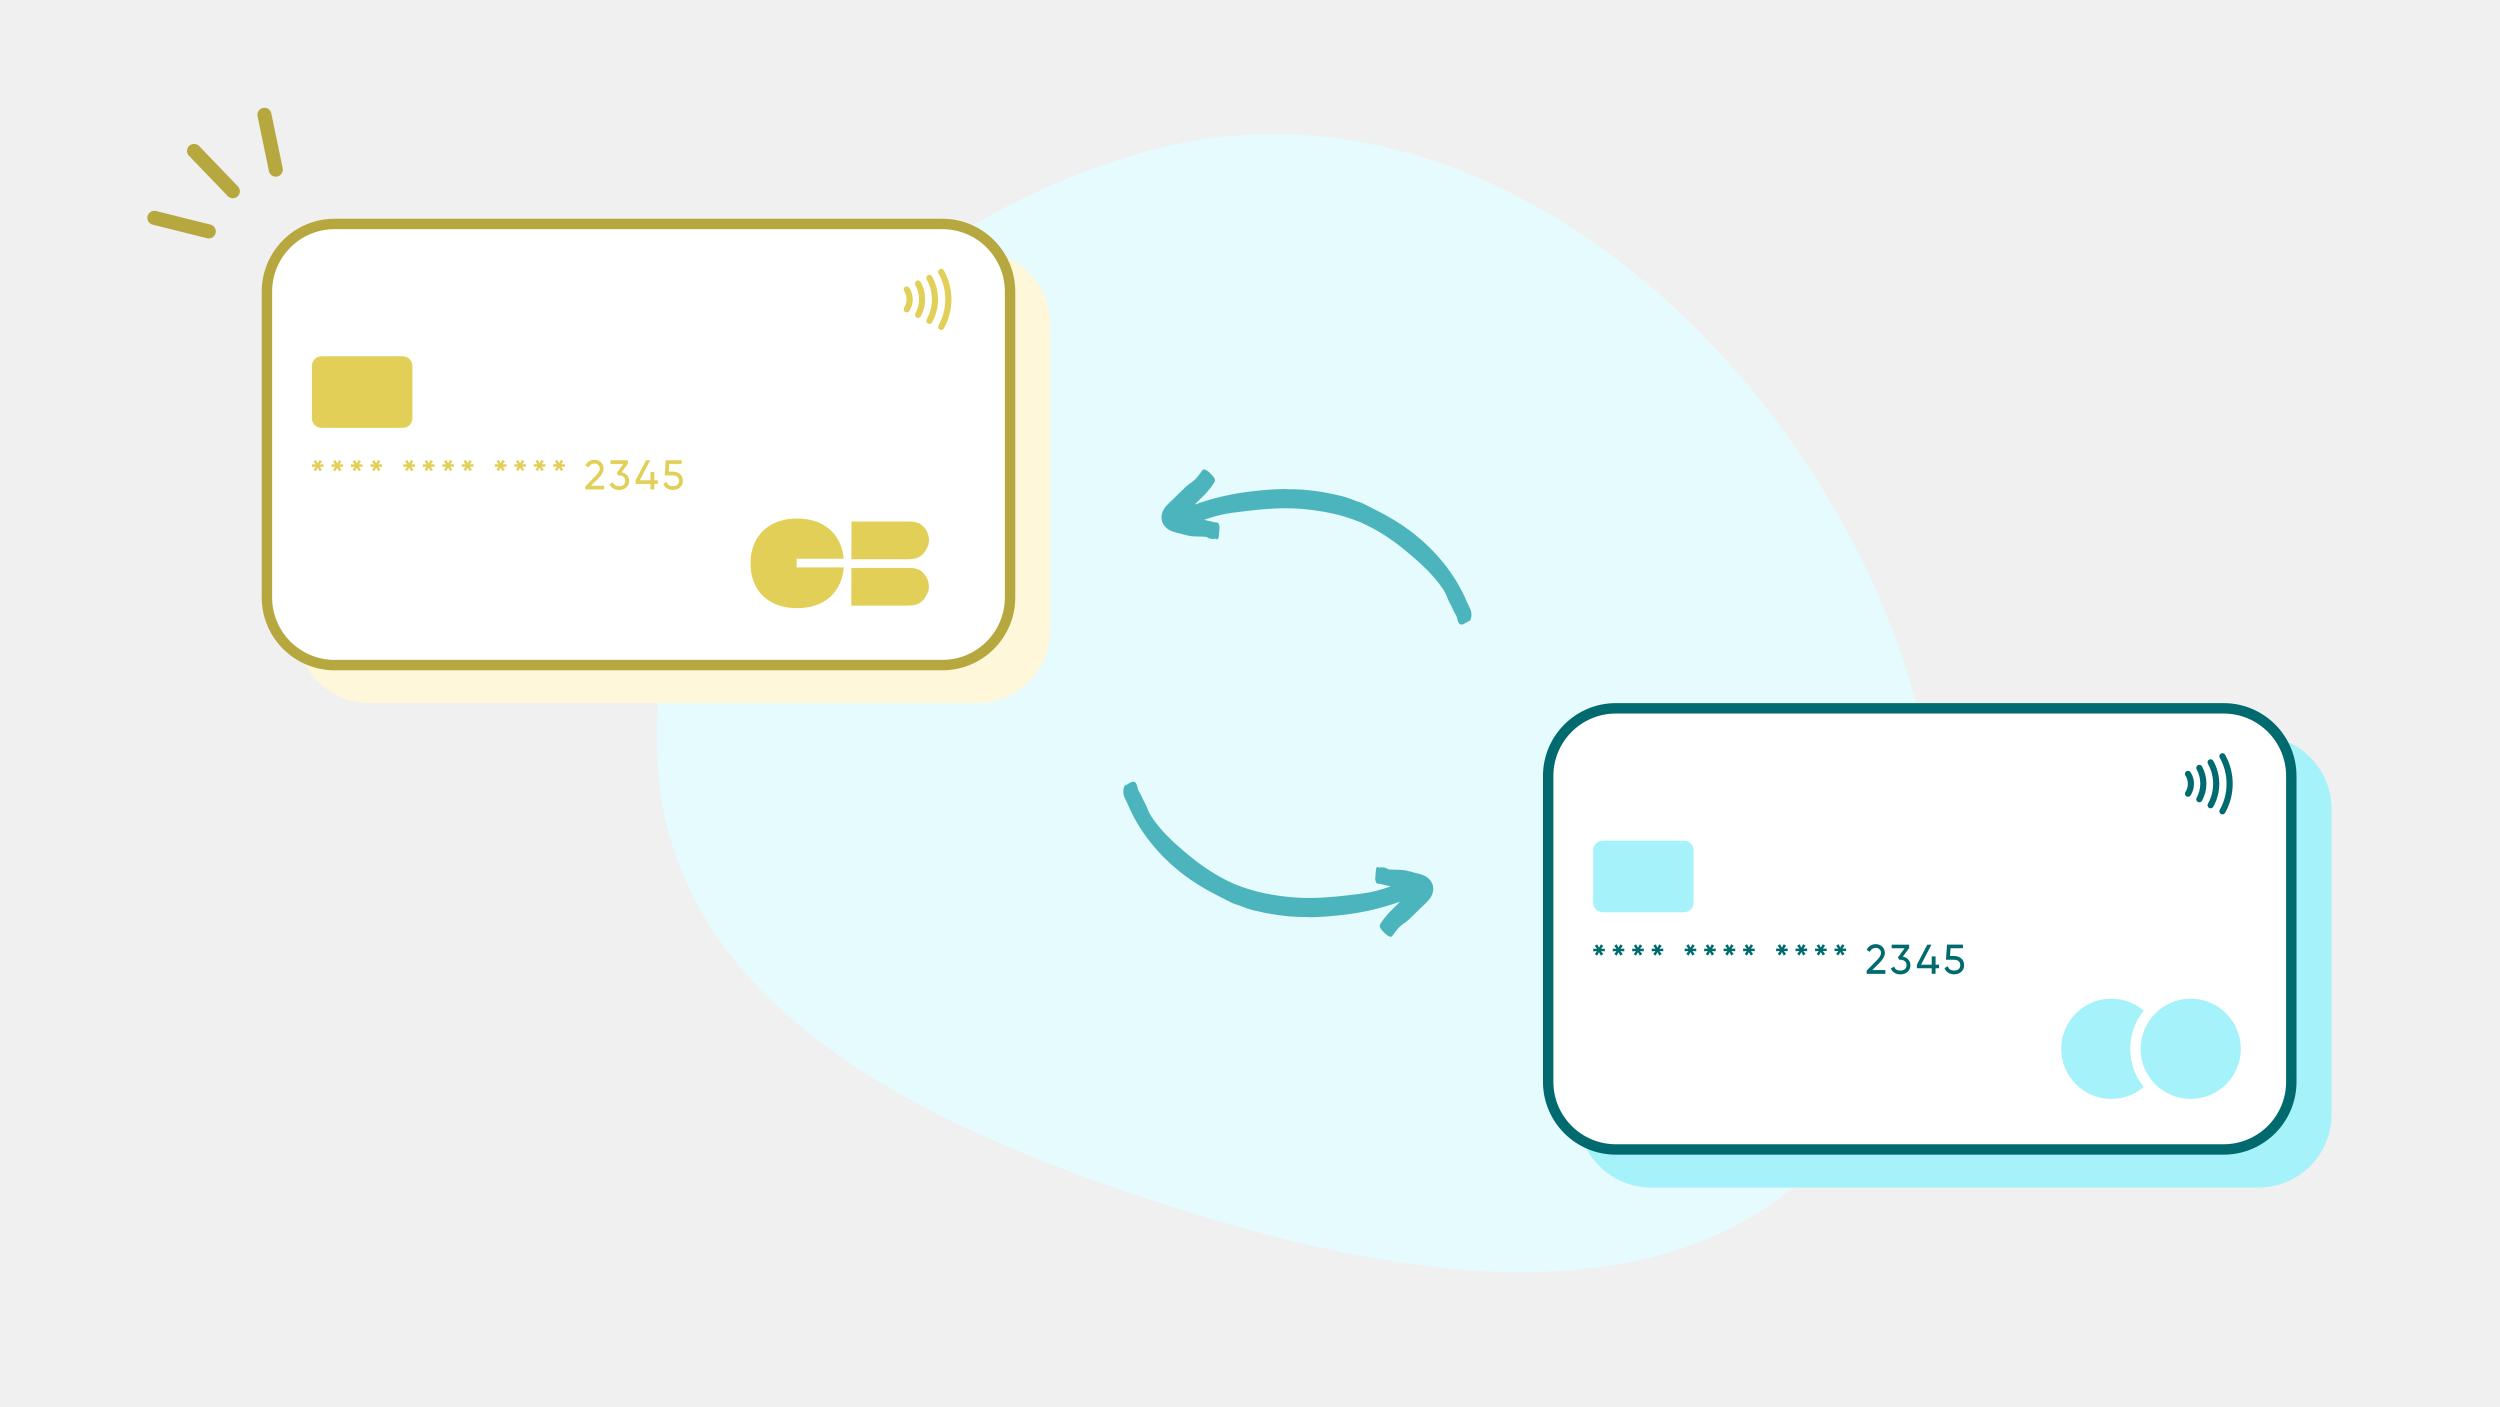
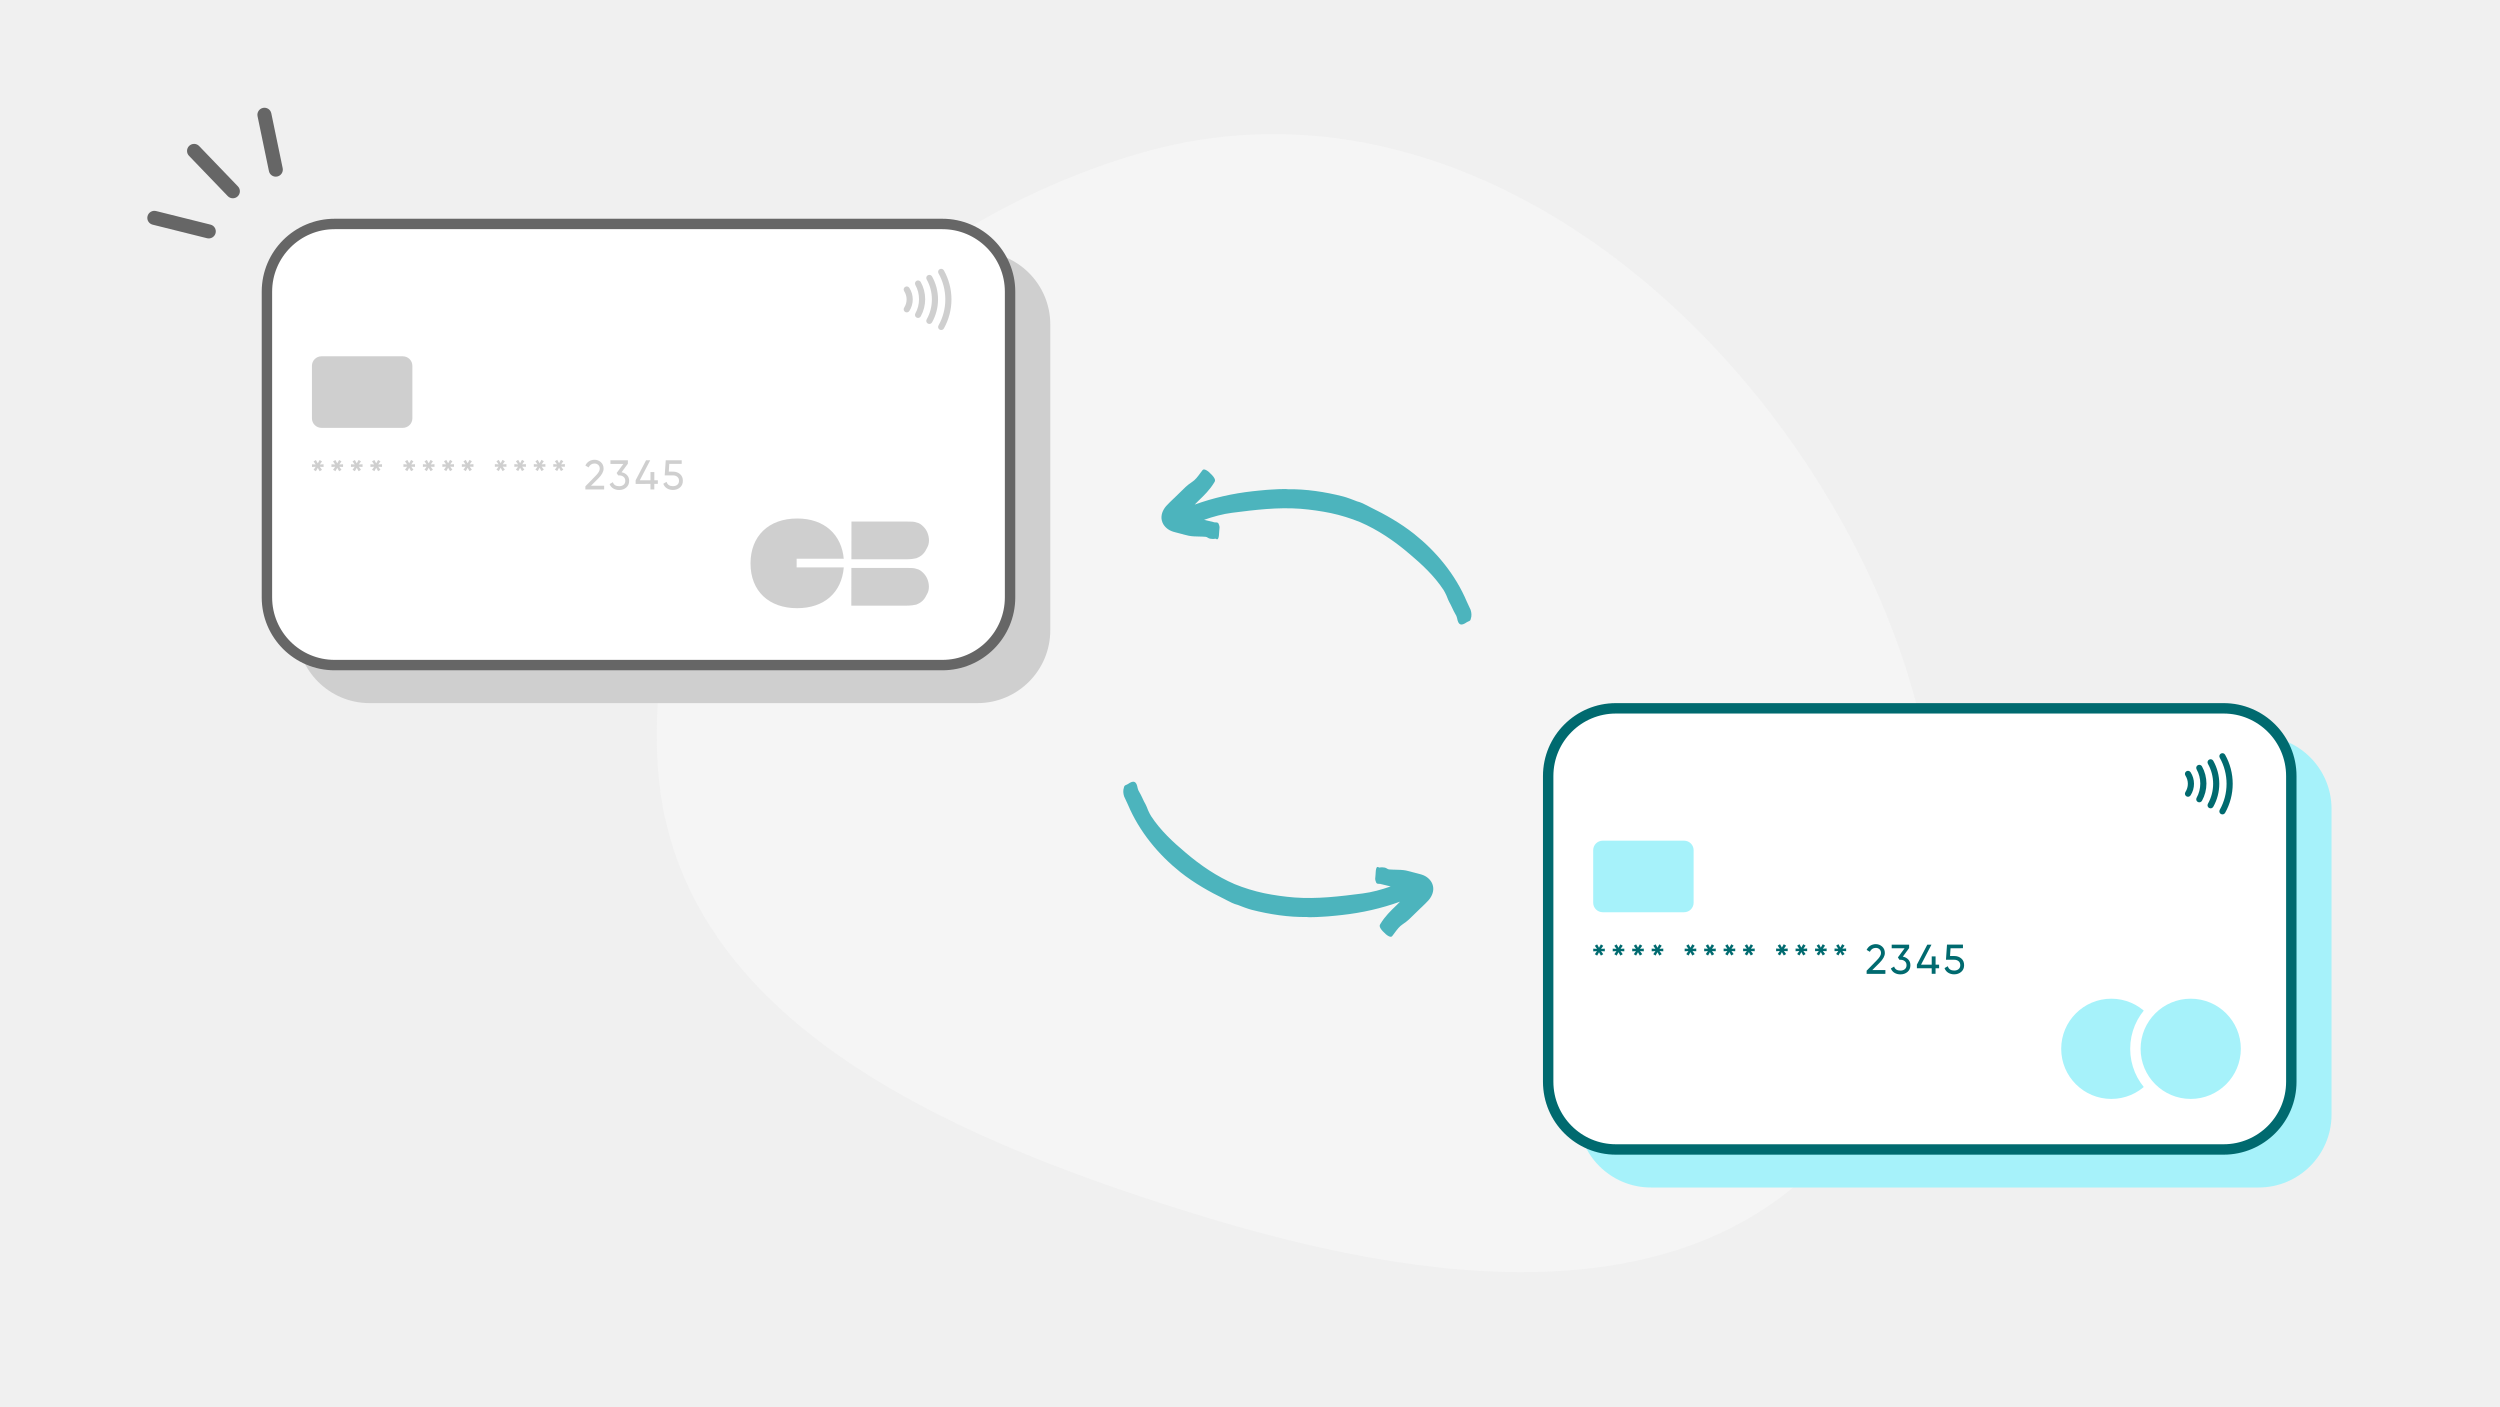
<svg xmlns="http://www.w3.org/2000/svg" width="1920" height="1080" viewBox="0 0 1920 1080" fill="none">
-   <path fill-rule="evenodd" clip-rule="evenodd" d="M504.846 582.917C514.097 780.946 725.278 872.332 914.383 931.269C1093.47 987.085 1305.52 1017.13 1419.42 867.956C1539.53 710.655 1487.29 493.242 1371.26 332.898C1254.6 171.67 1067.47 62.3 876.364 117.446C665.595 178.266 494.6 363.6 504.846 582.917Z" fill="#E5FBFD" />
-   <path d="M117.196 172.535C114.31 171.815 112.566 168.891 113.302 166.004C114.038 163.117 116.975 161.36 119.861 162.079L161.676 172.505C164.563 173.225 166.306 176.149 165.57 179.036C164.834 181.923 161.898 183.68 159.011 182.96L117.196 172.535Z" fill="#B7A73F" />
-   <path d="M197.791 89.258C197.187 86.348 199.062 83.487 201.979 82.868C204.896 82.249 207.751 84.107 208.355 87.018L217.104 129.177C217.708 132.087 215.833 134.948 212.916 135.567C209.999 136.186 207.144 134.328 206.54 131.417L197.791 89.258Z" fill="#B7A73F" />
-   <path d="M145.131 119.637C143.073 117.497 143.151 114.086 145.305 112.019C147.459 109.952 150.873 110.011 152.931 112.152L182.743 143.155C184.801 145.295 184.724 148.706 182.57 150.773C180.416 152.84 177.002 152.781 174.943 150.641L145.131 119.637Z" fill="#B7A73F" />
+   <path fill-rule="evenodd" clip-rule="evenodd" d="M504.846 582.917C514.097 780.946 725.278 872.332 914.383 931.269C1093.47 987.085 1305.52 1017.13 1419.42 867.956C1539.53 710.655 1487.29 493.242 1371.26 332.898C1254.6 171.67 1067.47 62.3 876.364 117.446C665.595 178.266 494.6 363.6 504.846 582.917Z" fill="#F5F5F5" />
+   <path d="M117.196 172.535C114.31 171.815 112.566 168.891 113.302 166.004C114.038 163.117 116.975 161.36 119.861 162.079L161.676 172.505C164.563 173.225 166.306 176.149 165.57 179.036C164.834 181.923 161.898 183.68 159.011 182.96L117.196 172.535Z" fill="#666666" />
+   <path d="M197.791 89.258C197.187 86.348 199.062 83.487 201.979 82.868C204.896 82.249 207.751 84.107 208.355 87.018L217.104 129.177C217.708 132.087 215.833 134.948 212.916 135.567C209.999 136.186 207.144 134.328 206.54 131.417L197.791 89.258Z" fill="#666666" />
+   <path d="M145.131 119.637C143.073 117.497 143.151 114.086 145.305 112.019C147.459 109.952 150.873 110.011 152.931 112.152L182.743 143.155C184.801 145.295 184.724 148.706 182.57 150.773C180.416 152.84 177.002 152.781 174.943 150.641L145.131 119.637Z" fill="#666666" />
  <path d="M917.528 387.521C918.454 386.541 919.445 385.517 920.275 384.73C924.772 380.477 929.181 376.094 932.516 370.562C932.537 370.527 932.559 370.492 932.582 370.456L932.625 370.388C933.17 369.535 933.969 368.287 930.871 364.9C927.429 361.129 924.647 359.693 923.575 361.038C922.927 361.849 922.307 362.695 921.686 363.541C919.841 366.055 917.991 368.575 915.391 370.234C911.962 372.412 909.132 375.265 906.307 378.115C904.951 379.483 903.595 380.851 902.175 382.141L900.683 383.539L898.111 386.048C896.351 387.701 894.719 389.501 893.749 391.259C892.76 393.008 892.17 394.766 892.028 396.645C891.836 398.479 892.366 400.737 893.348 402.469L893.462 402.656C894.434 404.224 895.502 405.324 896.983 406.392C898.437 407.472 900.591 408.341 902.949 408.88L906.469 409.799L908.272 410.265L909.306 410.566C910.522 410.921 911.759 411.216 912.991 411.462C915.564 411.957 918.202 412.01 920.839 412.063C922.577 412.098 924.314 412.132 926.032 412.294C926.544 412.337 927.069 412.648 927.606 412.966C928.138 413.282 928.682 413.604 929.234 413.677C929.375 413.695 929.53 413.716 929.695 413.739C930.606 413.863 931.817 414.029 932.642 413.832L932.723 413.812L932.791 413.794C933.16 413.699 933.534 413.602 933.846 413.836C935.488 415.019 936.201 413.359 936.383 407.711C936.398 407.319 936.446 406.891 936.495 406.461C936.598 405.546 936.703 404.618 936.494 403.996C936.492 403.99 936.49 403.984 936.487 403.976L936.476 403.94C936.466 403.907 936.454 403.867 936.439 403.834C935.825 401.138 934.819 401.182 933.795 401.226C933.45 401.241 933.103 401.256 932.769 401.166C930.098 400.47 927.42 399.829 924.739 399.212C931.809 396.764 939.006 394.728 946.412 393.801C963.871 391.569 981.229 389.433 998.705 390.741C1006.53 391.363 1014.31 392.478 1022.01 394.039C1029.71 395.698 1037.22 398.008 1044.53 400.978C1058.2 406.876 1070.73 415.387 1082.05 425.047C1091.87 433.281 1101.51 442.202 1108.71 453.202C1109.5 454.431 1110.18 455.878 1110.87 457.368L1111 457.64C1111.17 458.062 1111.34 458.489 1111.51 458.914C1111.98 460.121 1112.45 461.321 1113.05 462.41C1113.75 463.577 1114.51 465.197 1115.28 466.826C1116.08 468.534 1116.88 470.253 1117.64 471.471C1118.31 472.494 1118.83 473.618 1119.05 474.774C1119.96 480.053 1122.06 481.014 1126.56 477.827C1126.89 477.587 1127.28 477.433 1127.67 477.28C1128.48 476.963 1129.28 476.647 1129.49 475.584C1129.51 475.523 1129.53 475.394 1129.55 475.334C1130.42 472.792 1130.1 470.489 1129.43 468.331C1129.01 467.28 1128.5 466.263 1127.99 465.242C1127.48 464.218 1126.97 463.19 1126.54 462.12C1117.8 441.343 1103.15 423.667 1086.11 410.08C1075.57 401.746 1063.99 395.187 1052.14 389.411C1051.9 389.288 1051.66 389.164 1051.43 389.04C1051.28 388.963 1051.13 388.885 1050.98 388.808L1050.72 388.669C1047.97 387.219 1045.19 385.751 1042.16 385.035C1040.65 384.374 1039.11 383.822 1037.56 383.266L1036.86 383.012C1036.56 382.907 1036.26 382.802 1035.96 382.696C1034.45 382.164 1032.94 381.632 1031.4 381.247C1017.56 377.72 1002.79 375.507 989.347 375.753C989.124 375.765 988.846 375.725 988.533 375.679C988.176 375.627 987.773 375.569 987.354 375.575C987.045 375.582 986.671 375.587 986.241 375.593C984.069 375.623 980.455 375.673 976.471 375.984C974.078 376.122 971.541 376.29 969.08 376.56C968.254 376.644 967.434 376.718 966.631 376.79L966.613 376.792L966.611 376.792C965.035 376.934 963.524 377.069 962.157 377.266C946.834 378.943 931.811 382.354 917.528 387.521Z" fill="#4CB4BD" />
  <path d="M1006.52 704.407L1005.96 704.415C1005.76 704.418 1005.57 704.421 1005.4 704.424C1004.98 704.431 1004.58 704.372 1004.22 704.32C1003.91 704.275 1003.63 704.234 1003.41 704.247C989.97 704.493 975.2 702.28 961.356 698.753C959.815 698.367 958.309 697.836 956.8 697.305L956.797 697.303C956.497 697.198 956.198 697.092 955.897 696.988L955.19 696.733L955.184 696.731C953.639 696.176 952.105 695.625 950.592 694.965C947.565 694.249 944.783 692.781 942.035 691.331C941.776 691.194 941.517 691.057 941.258 690.921C941.045 690.81 940.833 690.699 940.62 690.589C928.766 684.813 917.185 678.253 906.647 669.92C889.61 656.333 874.959 638.657 866.212 617.88C865.79 616.81 865.276 615.782 864.763 614.758C864.252 613.737 863.743 612.72 863.33 611.669C862.653 609.511 862.339 607.208 863.203 604.666C863.224 604.605 863.246 604.477 863.267 604.416C863.472 603.353 864.278 603.037 865.085 602.72C865.477 602.566 865.869 602.412 866.193 602.173C870.698 598.985 872.797 599.946 873.703 605.226C873.925 606.382 874.45 607.505 875.12 608.529C875.873 609.747 876.68 611.466 877.481 613.174C878.246 614.803 879.006 616.423 879.711 617.59C880.305 618.679 880.776 619.879 881.248 621.086C881.415 621.511 881.582 621.938 881.755 622.36L881.882 622.631C882.579 624.121 883.256 625.569 884.049 626.798C891.247 637.798 900.888 646.719 910.702 654.952C922.029 664.613 934.56 673.123 948.225 679.022C955.541 681.992 963.043 684.302 970.749 685.961C978.445 687.522 986.23 688.636 994.052 689.259C1011.53 690.566 1028.89 688.431 1046.34 686.199C1053.75 685.271 1060.95 683.235 1068.02 680.788C1065.34 680.171 1062.66 679.53 1059.99 678.834C1059.65 678.744 1059.31 678.759 1058.96 678.774C1057.94 678.818 1056.93 678.861 1056.32 676.166C1056.3 676.133 1056.29 676.093 1056.28 676.06C1056.27 676.036 1056.27 676.016 1056.26 676.004C1056.05 675.382 1056.16 674.454 1056.26 673.539C1056.31 673.108 1056.36 672.681 1056.37 672.288C1056.56 666.64 1057.27 664.981 1058.91 666.164C1059.22 666.398 1059.6 666.301 1059.97 666.205C1060.02 666.192 1060.07 666.179 1060.11 666.167C1060.94 665.97 1062.15 666.136 1063.06 666.261C1063.23 666.283 1063.38 666.305 1063.52 666.322C1064.07 666.396 1064.62 666.718 1065.15 667.033C1065.69 667.351 1066.21 667.662 1066.72 667.706C1068.44 667.867 1070.18 667.902 1071.92 667.937C1074.55 667.99 1077.19 668.043 1079.77 668.538C1081 668.784 1082.23 669.079 1083.45 669.434L1084.48 669.735L1086.29 670.201L1089.81 671.119C1092.17 671.659 1094.32 672.528 1095.77 673.608C1097.25 674.676 1098.32 675.776 1099.29 677.343L1099.41 677.53C1100.39 679.263 1100.92 681.52 1100.73 683.355C1100.59 685.234 1100 686.991 1099.01 688.741C1098.04 690.499 1096.41 692.299 1094.65 693.952L1092.07 696.461L1090.58 697.858C1089.16 699.149 1087.81 700.515 1086.45 701.883L1086.45 701.885C1083.62 704.735 1080.79 707.588 1077.37 709.765C1074.77 711.424 1072.92 713.945 1071.07 716.459L1071.07 716.462C1070.45 717.307 1069.83 718.151 1069.18 718.962C1068.11 720.307 1065.33 718.871 1061.89 715.1C1058.79 711.713 1059.59 710.465 1060.13 709.612L1060.13 709.608L1060.14 709.602C1060.17 709.546 1060.21 709.491 1060.24 709.438C1063.58 703.906 1067.98 699.523 1072.48 695.27C1073.31 694.483 1074.3 693.458 1075.23 692.478C1060.95 697.646 1045.92 701.056 1030.6 702.733C1029.23 702.93 1027.72 703.066 1026.15 703.207L1026.14 703.208C1025.71 703.247 1025.27 703.287 1024.82 703.328C1024.44 703.363 1024.06 703.4 1023.68 703.439C1021.22 703.71 1018.68 703.878 1016.29 704.016C1012.3 704.326 1008.69 704.377 1006.52 704.407L1006.52 704.407Z" fill="#4CB4BD" />
  <rect x="1211.89" y="565.211" width="578.728" height="346.789" rx="56" fill="#A6F2FA" />
  <rect x="1189" y="544" width="570.728" height="338.789" rx="52" fill="white" stroke="#006A6F" stroke-width="8" />
  <circle cx="1621.49" cy="805.488" r="42.488" fill="#A6F2FA" stroke="white" stroke-width="8" />
  <circle cx="1682.47" cy="805.488" r="42.488" fill="#A6F2FA" stroke="white" stroke-width="8" />
  <path fill-rule="evenodd" clip-rule="evenodd" d="M1705.67 578.735C1706.81 578.102 1708.25 578.506 1708.88 579.636C1712.71 586.426 1714.72 594.123 1714.72 601.953C1714.72 609.784 1712.71 617.481 1708.88 624.271C1708.25 625.401 1706.81 625.805 1705.67 625.172C1704.53 624.54 1704.13 623.111 1704.76 621.98C1708.19 615.896 1710 608.989 1710 601.953C1710 594.918 1708.19 588.011 1704.76 581.926C1704.13 580.796 1704.53 579.367 1705.67 578.735ZM1696.58 583.392C1697.72 582.76 1699.16 583.164 1699.79 584.294C1702.82 589.668 1704.41 595.758 1704.41 601.953C1704.41 608.149 1702.82 614.239 1699.79 619.613C1699.16 620.743 1697.72 621.147 1696.58 620.514C1695.44 619.882 1695.04 618.453 1695.67 617.323C1698.3 612.654 1699.69 607.353 1699.69 601.953C1699.69 596.553 1698.3 591.253 1695.67 586.584C1695.04 585.454 1695.44 584.025 1696.58 583.392ZM1687.91 587.664C1689.05 587.037 1690.49 587.447 1691.12 588.58C1693.36 592.6 1694.54 597.154 1694.54 601.784C1694.54 606.414 1693.36 610.968 1691.12 614.988C1690.49 616.121 1689.05 616.531 1687.91 615.904C1686.77 615.277 1686.36 613.849 1686.99 612.716C1688.84 609.398 1689.82 605.628 1689.82 601.784C1689.82 597.94 1688.84 594.17 1686.99 590.852C1686.36 589.719 1686.77 588.292 1687.91 587.664ZM1679.1 592.356C1680.2 591.658 1681.66 591.976 1682.37 593.067C1684.08 595.727 1684.99 598.807 1684.99 601.953C1684.99 605.1 1684.08 608.179 1682.37 610.84C1681.66 611.931 1680.2 612.249 1679.1 611.55C1678.01 610.852 1677.69 609.401 1678.39 608.311C1679.62 606.399 1680.27 604.197 1680.27 601.953C1680.27 599.71 1679.62 597.508 1678.39 595.596C1677.69 594.505 1678.01 593.055 1679.1 592.356Z" fill="#006A6F" />
  <path d="M1223.57 652.933C1223.57 648.903 1226.86 645.637 1230.91 645.637H1293.36C1297.42 645.637 1300.7 648.903 1300.7 652.933V693.3C1300.7 697.33 1297.42 700.597 1293.36 700.597H1230.91C1226.86 700.597 1223.57 697.33 1223.57 693.3V652.933Z" fill="#A6F2FA" />
  <path d="M1232.5 728.564L1232.5 730.613L1229.61 730.489L1231.3 732.825L1229.48 733.918L1228.04 731.297L1226.61 733.918L1224.82 732.825L1226.48 730.489L1223.61 730.626L1223.61 728.576L1226.48 728.738L1224.82 726.365L1226.61 725.272L1228.04 727.893L1229.48 725.272L1231.3 726.365L1229.62 728.738L1232.5 728.564Z" fill="#006A6F" />
  <path d="M1247.47 728.551L1247.47 730.601L1244.57 730.477L1246.27 732.812L1244.44 733.905L1243.01 731.284L1241.57 733.905L1239.79 732.812L1241.45 730.477L1238.57 730.613L1238.57 728.564L1241.45 728.725L1239.79 726.353L1241.57 725.26L1243.01 727.881L1244.44 725.26L1246.27 726.353L1244.58 728.725L1247.47 728.551Z" fill="#006A6F" />
  <path d="M1262.43 728.539L1262.43 730.589L1259.53 730.464L1261.23 732.8L1259.41 733.893L1257.97 731.272L1256.53 733.893L1254.75 732.8L1256.41 730.464L1253.54 730.601L1253.54 728.551L1256.41 728.713L1254.75 726.34L1256.53 725.247L1257.97 727.868L1259.41 725.247L1261.23 726.34L1259.54 728.713L1262.43 728.539Z" fill="#006A6F" />
  <path d="M1277.39 728.527L1277.39 730.576L1274.5 730.452L1276.19 732.787L1274.37 733.88L1272.94 731.259L1271.5 733.88L1269.71 732.787L1271.37 730.452L1268.5 730.589L1268.5 728.539L1271.37 728.701L1269.71 726.328L1271.5 725.235L1272.94 727.856L1274.37 725.235L1276.19 726.328L1274.51 728.701L1277.39 728.527Z" fill="#006A6F" />
  <path d="M1302.73 728.502L1302.73 730.551L1299.83 730.427L1301.52 732.762L1299.7 733.855L1298.27 731.235L1296.83 733.855L1295.05 732.762L1296.71 730.427L1293.83 730.564L1293.83 728.514L1296.71 728.676L1295.05 726.303L1296.83 725.21L1298.27 727.831L1299.7 725.21L1301.52 726.303L1299.84 728.676L1302.73 728.502Z" fill="#006A6F" />
  <path d="M1317.69 728.502L1317.69 730.551L1314.79 730.427L1316.49 732.762L1314.67 733.855L1313.23 731.235L1311.79 733.855L1310.01 732.762L1311.67 730.427L1308.8 730.564L1308.8 728.514L1311.67 728.676L1310.01 726.303L1311.79 725.21L1313.23 727.831L1314.67 725.21L1316.49 726.303L1314.8 728.676L1317.69 728.502Z" fill="#006A6F" />
  <path d="M1332.65 728.489L1332.65 730.539L1329.74 730.402L1331.44 732.738L1329.62 733.831L1328.18 731.21L1326.74 733.831L1324.96 732.738L1326.62 730.402L1323.75 730.539L1323.75 728.489L1326.62 728.651L1324.96 726.278L1326.74 725.185L1328.18 727.806L1329.62 725.185L1331.44 726.278L1329.75 728.651L1332.65 728.489Z" fill="#006A6F" />
  <path d="M1347.62 728.477L1347.62 730.526L1344.71 730.402L1346.4 732.738L1344.58 733.831L1343.14 731.21L1341.71 733.831L1339.92 732.738L1341.58 730.402L1338.71 730.539L1338.71 728.489L1341.58 728.651L1339.92 726.278L1341.71 725.185L1343.14 727.806L1344.58 725.185L1346.4 726.266L1344.72 728.638L1347.62 728.477Z" fill="#006A6F" />
  <path d="M1372.95 728.452L1372.95 730.502L1370.05 730.377L1371.75 732.713L1369.93 733.806L1368.49 731.185L1367.05 733.806L1365.27 732.713L1366.93 730.377L1364.05 730.514L1364.05 728.465L1366.93 728.626L1365.27 726.254L1367.05 725.16L1368.49 727.781L1369.93 725.16L1371.75 726.254L1370.06 728.626L1372.95 728.452Z" fill="#006A6F" />
  <path d="M1387.9 728.452L1387.9 730.502L1385 730.377L1386.7 732.713L1384.88 733.806L1383.44 731.185L1382 733.806L1380.22 732.713L1381.88 730.377L1379.01 730.514L1379.01 728.465L1381.88 728.626L1380.22 726.254L1382 725.16L1383.44 727.781L1384.88 725.16L1386.7 726.241L1385.01 728.614L1387.9 728.452Z" fill="#006A6F" />
  <path d="M1402.86 728.44L1402.86 730.489L1399.96 730.365L1401.66 732.7L1399.84 733.793L1398.4 731.172L1396.97 733.793L1395.18 732.7L1396.84 730.365L1393.97 730.502L1393.97 728.452L1396.84 728.614L1395.18 726.241L1396.97 725.148L1398.4 727.769L1399.84 725.148L1401.66 726.241L1399.98 728.614L1402.86 728.44Z" fill="#006A6F" />
  <path d="M1417.83 728.427L1417.83 730.477L1414.93 730.353L1416.63 732.688L1414.8 733.781L1413.37 731.16L1411.93 733.781L1410.15 732.688L1411.81 730.353L1408.93 730.489L1408.93 728.44L1411.81 728.601L1410.15 726.229L1411.93 725.136L1413.37 727.756L1414.8 725.136L1416.63 726.229L1414.94 728.601L1417.83 728.427Z" fill="#006A6F" />
  <path d="M1433.57 747.929L1433.57 745.494L1441.45 737.42C1443.55 735.309 1444.61 733.495 1444.61 731.98C1444.61 730.725 1444.22 729.744 1443.46 729.036C1442.69 728.328 1441.76 727.98 1440.64 727.98C1438.54 727.98 1437 728.986 1436.05 730.986L1433.56 729.52C1434.25 728.067 1435.23 726.974 1436.47 726.229C1437.71 725.483 1439.1 725.111 1440.59 725.098C1442.46 725.098 1444.09 725.719 1445.47 726.949C1446.86 728.191 1447.56 729.843 1447.56 731.943C1447.56 734.203 1446.23 736.675 1443.58 739.346L1437.88 745.035L1447.98 745.022L1447.98 747.904L1433.57 747.929Z" fill="#006A6F" />
  <path d="M1461.37 734.688C1463.08 735.011 1464.46 735.744 1465.55 736.899C1466.64 738.054 1467.19 739.507 1467.19 741.284C1467.19 743.457 1466.45 745.171 1464.96 746.438C1463.47 747.705 1461.66 748.327 1459.53 748.327C1457.84 748.327 1456.33 747.941 1455 747.159C1453.69 746.376 1452.75 745.258 1452.19 743.78L1454.68 742.302C1455.33 744.376 1456.96 745.407 1459.53 745.407C1460.92 745.407 1462.05 745.047 1462.92 744.314C1463.78 743.594 1464.23 742.575 1464.22 741.271C1464.22 739.967 1463.78 738.948 1462.9 738.215C1462.04 737.483 1460.91 737.11 1459.52 737.11L1458.75 737.11L1457.58 735.284L1462.74 728.278L1452.82 728.291L1452.82 725.508L1466.22 725.496L1466.21 728.104L1461.37 734.688Z" fill="#006A6F" />
  <path d="M1489.23 740.849L1489.23 743.631L1486.51 743.631L1486.51 747.892L1483.55 747.892L1483.55 743.631L1472.17 743.644L1472.17 740.861L1480.17 725.496L1483.37 725.496L1475.36 740.861L1483.56 740.861L1483.56 734.526L1486.53 734.526L1486.53 740.861L1489.23 740.849Z" fill="#006A6F" />
  <path d="M1500.89 734.216C1503 734.216 1504.78 734.837 1506.25 736.079C1507.71 737.321 1508.44 739.048 1508.44 741.246C1508.44 743.42 1507.69 745.134 1506.21 746.401C1504.72 747.668 1502.91 748.289 1500.78 748.289C1499.09 748.289 1497.56 747.879 1496.22 747.059C1494.89 746.24 1493.95 745.047 1493.41 743.495L1495.93 742.054C1496.22 743.147 1496.81 743.967 1497.65 744.538C1498.5 745.109 1499.54 745.383 1500.77 745.383C1502.17 745.383 1503.31 745.022 1504.19 744.29C1505.06 743.569 1505.49 742.55 1505.49 741.246C1505.49 739.942 1505.06 738.923 1504.18 738.191C1503.3 737.458 1502.18 737.085 1500.82 737.085L1494.5 737.085L1495.3 725.471L1507.55 725.459L1507.55 728.241L1498.01 728.253L1497.62 734.203L1500.89 734.216Z" fill="#006A6F" />
-   <rect x="227.891" y="193.211" width="578.728" height="346.789" rx="56" fill="#FEF7DA" />
-   <rect x="205" y="172" width="570.728" height="338.789" rx="52" fill="white" stroke="#B7A73F" stroke-width="8" />
-   <path d="M713.46 415.035C713.463 413.078 713.077 411.121 712.302 409.164C711.527 407.207 710.362 405.641 709.196 404.467C707.642 402.902 706.087 401.728 704.141 401.336C702.196 400.553 699.86 400.553 696.745 400.553H653.923L653.872 429.517H696.305C699.42 429.517 702.145 429.125 703.703 428.734C705.651 427.951 707.21 427.168 708.77 425.603C710.33 424.037 711.111 422.471 711.892 420.906C713.064 418.949 713.456 416.992 713.46 415.035Z" fill="#E2CF58" />
-   <path d="M713.397 450.652C713.401 448.695 713.015 446.738 712.24 444.781C711.464 442.824 710.299 441.259 709.133 440.084C707.579 438.519 706.024 437.345 704.078 436.953C702.133 436.17 699.797 436.17 696.683 436.17H653.86L653.809 465.134H696.243C699.357 465.134 702.083 464.742 703.641 464.351C705.589 463.568 707.147 462.785 708.707 461.22C710.267 459.654 711.048 458.089 711.83 456.523C713.001 454.566 713.394 452.609 713.397 450.652Z" fill="#E2CF58" />
-   <path d="M648.033 429.517C646.508 410.73 633.294 398.205 612.272 398.205C590.082 398.205 576.433 411.904 576.396 432.648C576.359 454.175 590.74 467.091 612.151 467.091C633.173 467.091 646.431 454.957 648.022 435.779H611.817L611.829 429.125H648.033L648.033 429.517Z" fill="#E2CF58" />
-   <path fill-rule="evenodd" clip-rule="evenodd" d="M721.671 206.735C722.809 206.102 724.248 206.506 724.884 207.636C728.71 214.426 730.721 222.123 730.721 229.953C730.721 237.784 728.71 245.481 724.884 252.271C724.248 253.401 722.809 253.805 721.671 253.172C720.533 252.54 720.126 251.111 720.763 249.98C724.191 243.896 725.999 236.989 725.999 229.953C725.999 222.918 724.191 216.011 720.763 209.926C720.126 208.796 720.533 207.367 721.671 206.735ZM712.58 211.392C713.718 210.76 715.157 211.164 715.793 212.294C718.821 217.668 720.412 223.758 720.412 229.953C720.412 236.149 718.821 242.239 715.793 247.613C715.157 248.743 713.718 249.147 712.58 248.514C711.442 247.882 711.035 246.453 711.672 245.323C714.302 240.654 715.69 235.353 715.69 229.953C715.69 224.553 714.302 219.253 711.672 214.584C711.035 213.454 711.442 212.025 712.58 211.392ZM703.911 215.664C705.052 215.037 706.489 215.447 707.121 216.58C709.362 220.6 710.539 225.154 710.539 229.784C710.539 234.414 709.362 238.968 707.121 242.988C706.489 244.121 705.052 244.531 703.911 243.904C702.77 243.277 702.358 241.849 702.989 240.716C704.839 237.398 705.816 233.628 705.816 229.784C705.816 225.94 704.839 222.17 702.989 218.852C702.358 217.719 702.77 216.292 703.911 215.664ZM695.104 220.356C696.202 219.658 697.662 219.976 698.366 221.067C700.081 223.727 700.994 226.807 700.994 229.953C700.994 233.1 700.081 236.179 698.366 238.84C697.662 239.931 696.202 240.249 695.104 239.55C694.006 238.852 693.685 237.401 694.389 236.311C695.621 234.399 696.272 232.197 696.272 229.953C696.272 227.71 695.621 225.508 694.389 223.596C693.685 222.505 694.006 221.055 695.104 220.356Z" fill="#E2CF58" />
-   <path d="M239.568 280.933C239.568 276.903 242.857 273.637 246.915 273.637H309.358C313.415 273.637 316.704 276.903 316.704 280.933V321.3C316.704 325.33 313.415 328.597 309.358 328.597H246.915C242.857 328.597 239.568 325.33 239.568 321.3V280.933Z" fill="#E2CF58" />
-   <path d="M248.504 356.564L248.504 358.613L245.605 358.489L247.302 360.825L245.481 361.918L244.044 359.297L242.607 361.918L240.824 360.825L242.484 358.489L239.61 358.626L239.61 356.576L242.484 356.738L240.824 354.365L242.607 353.272L244.044 355.893L245.481 353.272L247.302 354.365L245.617 356.738L248.504 356.564Z" fill="#E2CF58" />
-   <path d="M263.467 356.551L263.467 358.601L260.569 358.477L262.266 360.812L260.445 361.905L259.008 359.284L257.571 361.905L255.787 360.812L257.447 358.477L254.573 358.613L254.573 356.564L257.447 356.725L255.787 354.353L257.571 353.26L259.008 355.881L260.445 353.26L262.266 354.353L260.581 356.725L263.467 356.551Z" fill="#E2CF58" />
-   <path d="M278.431 356.539L278.431 358.589L275.532 358.464L277.229 360.8L275.408 361.893L273.971 359.272L272.534 361.893L270.751 360.8L272.411 358.464L269.537 358.601L269.537 356.551L272.411 356.713L270.751 354.34L272.534 353.247L273.971 355.868L275.408 353.247L277.229 354.34L275.545 356.713L278.431 356.539Z" fill="#E2CF58" />
-   <path d="M293.394 356.527L293.394 358.576L290.496 358.452L292.193 360.787L290.372 361.88L288.935 359.259L287.498 361.88L285.714 360.787L287.374 358.452L284.5 358.589L284.5 356.539L287.374 356.701L285.714 354.328L287.498 353.235L288.935 355.856L290.372 353.235L292.193 354.328L290.508 356.701L293.394 356.527Z" fill="#E2CF58" />
-   <path d="M318.726 356.502L318.726 358.551L315.827 358.427L317.524 360.762L315.703 361.855L314.267 359.235L312.83 361.855L311.046 360.762L312.706 358.427L309.832 358.564L309.832 356.514L312.706 356.676L311.046 354.303L312.83 353.21L314.267 355.831L315.703 353.21L317.524 354.303L315.84 356.676L318.726 356.502Z" fill="#E2CF58" />
-   <path d="M333.689 356.502L333.689 358.551L330.791 358.427L332.488 360.762L330.667 361.855L329.23 359.235L327.793 361.855L326.009 360.762L327.669 358.427L324.795 358.564L324.796 356.514L327.669 356.676L326.009 354.303L327.793 353.21L329.23 355.831L330.667 353.21L332.488 354.303L330.803 356.676L333.689 356.502Z" fill="#E2CF58" />
-   <path d="M348.653 356.489L348.653 358.539L345.742 358.402L347.439 360.738L345.618 361.831L344.181 359.21L342.745 361.831L340.961 360.738L342.621 358.402L339.747 358.539L339.747 356.489L342.621 356.651L340.961 354.278L342.745 353.185L344.181 355.806L345.618 353.185L347.439 354.278L345.755 356.651L348.653 356.489Z" fill="#E2CF58" />
-   <path d="M363.617 356.477L363.617 358.526L360.706 358.402L362.403 360.738L360.582 361.831L359.145 359.21L357.708 361.831L355.924 360.738L357.584 358.402L354.71 358.539L354.71 356.489L357.584 356.651L355.924 354.278L357.708 353.185L359.145 355.806L360.582 353.185L362.403 354.266L360.718 356.638L363.617 356.477Z" fill="#E2CF58" />
-   <path d="M388.948 356.452L388.948 358.502L386.05 358.377L387.747 360.713L385.926 361.806L384.489 359.185L383.052 361.806L381.268 360.713L382.928 358.377L380.054 358.514L380.054 356.465L382.928 356.626L381.268 354.254L383.052 353.16L384.489 355.781L385.926 353.16L387.747 354.254L386.062 356.626L388.948 356.452Z" fill="#E2CF58" />
-   <path d="M403.9 356.452L403.9 358.502L401.001 358.377L402.698 360.713L400.877 361.806L399.44 359.185L398.003 361.806L396.22 360.713L397.879 358.377L395.006 358.514L395.006 356.465L397.879 356.626L396.22 354.254L398.003 353.16L399.44 355.781L400.877 353.16L402.698 354.241L401.013 356.614L403.9 356.452Z" fill="#E2CF58" />
-   <path d="M418.863 356.44L418.863 358.489L415.964 358.365L417.661 360.7L415.84 361.793L414.404 359.172L412.967 361.793L411.183 360.7L412.843 358.365L409.969 358.502L409.969 356.452L412.843 356.614L411.183 354.241L412.967 353.148L414.404 355.769L415.84 353.148L417.661 354.241L415.977 356.614L418.863 356.44Z" fill="#E2CF58" />
-   <path d="M433.827 356.427L433.827 358.477L430.928 358.353L432.625 360.688L430.804 361.781L429.367 359.16L427.93 361.781L426.147 360.688L427.806 358.353L424.933 358.489L424.933 356.44L427.806 356.601L426.147 354.229L427.93 353.136L429.367 355.756L430.804 353.136L432.625 354.229L430.94 356.601L433.827 356.427Z" fill="#E2CF58" />
-   <path d="M449.571 375.929L449.571 373.494L457.449 365.42C459.555 363.309 460.608 361.495 460.608 359.98C460.608 358.725 460.224 357.744 459.456 357.036C458.688 356.328 457.759 355.98 456.644 355.98C454.538 355.98 453.002 356.986 452.048 358.986L449.558 357.52C450.252 356.067 451.231 354.974 452.469 354.229C453.708 353.483 455.095 353.111 456.594 353.098C458.465 353.098 460.087 353.719 461.475 354.949C462.862 356.191 463.556 357.843 463.556 359.943C463.556 362.203 462.23 364.675 459.579 367.346L453.881 373.035L463.977 373.022L463.977 375.904L449.571 375.929Z" fill="#E2CF58" />
-   <path d="M477.367 362.688C479.077 363.011 480.464 363.744 481.554 364.899C482.644 366.054 483.189 367.507 483.189 369.284C483.189 371.457 482.446 373.171 480.959 374.438C479.473 375.705 477.664 376.327 475.534 376.327C473.837 376.327 472.326 375.941 471 375.159C469.687 374.376 468.746 373.258 468.188 371.78L470.678 370.302C471.335 372.376 472.957 373.407 475.534 373.407C476.921 373.407 478.048 373.047 478.916 372.314C479.783 371.594 480.229 370.575 480.216 369.271C480.216 367.967 479.783 366.948 478.903 366.215C478.036 365.483 476.909 365.11 475.522 365.11L474.754 365.11L473.577 363.284L478.742 356.278L468.82 356.291L468.82 353.508L482.223 353.496L482.211 356.104L477.367 362.688Z" fill="#E2CF58" />
-   <path d="M505.226 368.849L505.226 371.631L502.513 371.631L502.513 375.892L499.552 375.892L499.552 371.631L488.169 371.644L488.169 368.861L496.171 353.496L499.367 353.496L491.365 368.861L499.565 368.861L499.565 362.526L502.525 362.526L502.525 368.861L505.226 368.849Z" fill="#E2CF58" />
-   <path d="M516.894 362.216C519 362.216 520.784 362.837 522.246 364.079C523.707 365.321 524.438 367.048 524.438 369.246C524.438 371.42 523.695 373.134 522.208 374.401C520.722 375.668 518.913 376.289 516.783 376.289C515.086 376.289 513.562 375.879 512.224 375.059C510.887 374.24 509.945 373.047 509.412 371.495L511.927 370.054C512.224 371.147 512.807 371.967 513.649 372.538C514.504 373.109 515.544 373.383 516.77 373.383C518.17 373.383 519.31 373.022 520.189 372.29C521.056 371.569 521.49 370.55 521.49 369.246C521.49 367.942 521.056 366.923 520.177 366.191C519.297 365.458 518.183 365.085 516.82 365.085L510.503 365.085L511.295 353.471L523.546 353.459L523.546 356.241L514.008 356.253L513.624 362.203L516.894 362.216Z" fill="#E2CF58" />
+   <rect x="227.891" y="193.211" width="578.728" height="346.789" rx="56" fill="#CFCFCF" />
+   <rect x="205" y="172" width="570.728" height="338.789" rx="52" fill="white" stroke="#666666" stroke-width="8" />
+   <path d="M713.46 415.035C713.463 413.078 713.077 411.121 712.302 409.164C711.527 407.207 710.362 405.641 709.196 404.467C707.642 402.902 706.087 401.728 704.141 401.336C702.196 400.553 699.86 400.553 696.745 400.553H653.923L653.872 429.517H696.305C699.42 429.517 702.145 429.125 703.703 428.734C705.651 427.951 707.21 427.168 708.77 425.603C710.33 424.037 711.111 422.471 711.892 420.906C713.064 418.949 713.456 416.992 713.46 415.035Z" fill="#CFCFCF" />
+   <path d="M713.397 450.652C713.401 448.695 713.015 446.738 712.24 444.781C711.464 442.824 710.299 441.259 709.133 440.084C707.579 438.519 706.024 437.345 704.078 436.953C702.133 436.17 699.797 436.17 696.683 436.17H653.86L653.809 465.134H696.243C699.357 465.134 702.083 464.742 703.641 464.351C705.589 463.568 707.147 462.785 708.707 461.22C710.267 459.654 711.048 458.089 711.83 456.523C713.001 454.566 713.394 452.609 713.397 450.652Z" fill="#CFCFCF" />
+   <path d="M648.033 429.517C646.508 410.73 633.294 398.205 612.272 398.205C590.082 398.205 576.433 411.904 576.396 432.648C576.359 454.175 590.74 467.091 612.151 467.091C633.173 467.091 646.431 454.957 648.022 435.779H611.817L611.829 429.125H648.033L648.033 429.517Z" fill="#CFCFCF" />
+   <path fill-rule="evenodd" clip-rule="evenodd" d="M721.671 206.735C722.809 206.102 724.248 206.506 724.884 207.636C728.71 214.426 730.721 222.123 730.721 229.953C730.721 237.784 728.71 245.481 724.884 252.271C724.248 253.401 722.809 253.805 721.671 253.172C720.533 252.54 720.126 251.111 720.763 249.98C724.191 243.896 725.999 236.989 725.999 229.953C725.999 222.918 724.191 216.011 720.763 209.926C720.126 208.796 720.533 207.367 721.671 206.735ZM712.58 211.392C713.718 210.76 715.157 211.164 715.793 212.294C718.821 217.668 720.412 223.758 720.412 229.953C720.412 236.149 718.821 242.239 715.793 247.613C715.157 248.743 713.718 249.147 712.58 248.514C711.442 247.882 711.035 246.453 711.672 245.323C714.302 240.654 715.69 235.353 715.69 229.953C715.69 224.553 714.302 219.253 711.672 214.584C711.035 213.454 711.442 212.025 712.58 211.392ZM703.911 215.664C705.052 215.037 706.489 215.447 707.121 216.58C709.362 220.6 710.539 225.154 710.539 229.784C710.539 234.414 709.362 238.968 707.121 242.988C706.489 244.121 705.052 244.531 703.911 243.904C702.77 243.277 702.358 241.849 702.989 240.716C704.839 237.398 705.816 233.628 705.816 229.784C705.816 225.94 704.839 222.17 702.989 218.852C702.358 217.719 702.77 216.292 703.911 215.664ZM695.104 220.356C696.202 219.658 697.662 219.976 698.366 221.067C700.081 223.727 700.994 226.807 700.994 229.953C700.994 233.1 700.081 236.179 698.366 238.84C697.662 239.931 696.202 240.249 695.104 239.55C694.006 238.852 693.685 237.401 694.389 236.311C695.621 234.399 696.272 232.197 696.272 229.953C696.272 227.71 695.621 225.508 694.389 223.596C693.685 222.505 694.006 221.055 695.104 220.356Z" fill="#CFCFCF" />
+   <path d="M239.568 280.933C239.568 276.903 242.857 273.637 246.915 273.637H309.358C313.415 273.637 316.704 276.903 316.704 280.933V321.3C316.704 325.33 313.415 328.597 309.358 328.597H246.915C242.857 328.597 239.568 325.33 239.568 321.3V280.933Z" fill="#CFCFCF" />
+   <path d="M248.504 356.564L248.504 358.613L245.605 358.489L247.302 360.825L245.481 361.918L244.044 359.297L242.607 361.918L240.824 360.825L242.484 358.489L239.61 358.626L239.61 356.576L242.484 356.738L240.824 354.365L242.607 353.272L244.044 355.893L245.481 353.272L247.302 354.365L245.617 356.738L248.504 356.564Z" fill="#CFCFCF" />
+   <path d="M263.467 356.551L263.467 358.601L260.569 358.477L262.266 360.812L260.445 361.905L259.008 359.284L257.571 361.905L255.787 360.812L257.447 358.477L254.573 358.613L254.573 356.564L257.447 356.725L255.787 354.353L257.571 353.26L259.008 355.881L260.445 353.26L262.266 354.353L260.581 356.725L263.467 356.551Z" fill="#CFCFCF" />
+   <path d="M278.431 356.539L278.431 358.589L275.532 358.464L277.229 360.8L275.408 361.893L273.971 359.272L272.534 361.893L270.751 360.8L272.411 358.464L269.537 358.601L269.537 356.551L272.411 356.713L270.751 354.34L272.534 353.247L273.971 355.868L275.408 353.247L277.229 354.34L275.545 356.713L278.431 356.539Z" fill="#CFCFCF" />
+   <path d="M293.394 356.527L293.394 358.576L290.496 358.452L292.193 360.787L290.372 361.88L288.935 359.259L287.498 361.88L285.714 360.787L287.374 358.452L284.5 358.589L284.5 356.539L287.374 356.701L285.714 354.328L287.498 353.235L288.935 355.856L290.372 353.235L292.193 354.328L290.508 356.701L293.394 356.527Z" fill="#CFCFCF" />
+   <path d="M318.726 356.502L318.726 358.551L315.827 358.427L317.524 360.762L315.703 361.855L314.267 359.235L312.83 361.855L311.046 360.762L312.706 358.427L309.832 358.564L309.832 356.514L312.706 356.676L311.046 354.303L312.83 353.21L314.267 355.831L315.703 353.21L317.524 354.303L315.84 356.676L318.726 356.502Z" fill="#CFCFCF" />
+   <path d="M333.689 356.502L333.689 358.551L330.791 358.427L332.488 360.762L330.667 361.855L329.23 359.235L327.793 361.855L326.009 360.762L327.669 358.427L324.795 358.564L324.795 356.514L327.669 356.676L326.009 354.303L327.793 353.21L329.23 355.831L330.667 353.21L332.488 354.303L330.803 356.676L333.689 356.502Z" fill="#CFCFCF" />
+   <path d="M348.653 356.489L348.653 358.539L345.742 358.402L347.439 360.738L345.618 361.831L344.181 359.21L342.745 361.831L340.961 360.738L342.621 358.402L339.747 358.539L339.747 356.489L342.621 356.651L340.961 354.278L342.745 353.185L344.181 355.806L345.618 353.185L347.439 354.278L345.755 356.651L348.653 356.489Z" fill="#CFCFCF" />
+   <path d="M363.617 356.477L363.617 358.526L360.706 358.402L362.403 360.738L360.582 361.831L359.145 359.21L357.708 361.831L355.924 360.738L357.584 358.402L354.71 358.539L354.71 356.489L357.584 356.651L355.924 354.278L357.708 353.185L359.145 355.806L360.582 353.185L362.403 354.266L360.718 356.638L363.617 356.477Z" fill="#CFCFCF" />
+   <path d="M388.948 356.452L388.948 358.502L386.05 358.377L387.747 360.713L385.926 361.806L384.489 359.185L383.052 361.806L381.268 360.713L382.928 358.377L380.054 358.514L380.054 356.465L382.928 356.626L381.268 354.254L383.052 353.16L384.489 355.781L385.926 353.16L387.747 354.254L386.062 356.626L388.948 356.452Z" fill="#CFCFCF" />
+   <path d="M403.9 356.452L403.9 358.502L401.001 358.377L402.698 360.713L400.877 361.806L399.44 359.185L398.003 361.806L396.22 360.713L397.879 358.377L395.006 358.514L395.006 356.465L397.879 356.626L396.22 354.254L398.003 353.16L399.44 355.781L400.877 353.16L402.698 354.241L401.013 356.614L403.9 356.452Z" fill="#CFCFCF" />
+   <path d="M418.863 356.44L418.863 358.489L415.964 358.365L417.661 360.7L415.84 361.793L414.404 359.172L412.967 361.793L411.183 360.7L412.843 358.365L409.969 358.502L409.969 356.452L412.843 356.614L411.183 354.241L412.967 353.148L414.404 355.769L415.84 353.148L417.661 354.241L415.977 356.614L418.863 356.44Z" fill="#CFCFCF" />
+   <path d="M433.827 356.427L433.827 358.477L430.928 358.353L432.625 360.688L430.804 361.781L429.367 359.16L427.93 361.781L426.147 360.688L427.806 358.353L424.933 358.489L424.933 356.44L427.806 356.601L426.147 354.229L427.93 353.136L429.367 355.756L430.804 353.136L432.625 354.229L430.94 356.601L433.827 356.427Z" fill="#CFCFCF" />
+   <path d="M449.571 375.929L449.571 373.494L457.449 365.42C459.555 363.309 460.608 361.495 460.608 359.98C460.608 358.725 460.224 357.744 459.456 357.036C458.688 356.328 457.759 355.98 456.644 355.98C454.538 355.98 453.002 356.986 452.048 358.986L449.558 357.52C450.252 356.067 451.231 354.974 452.469 354.229C453.708 353.483 455.095 353.111 456.594 353.098C458.465 353.098 460.087 353.719 461.475 354.949C462.862 356.191 463.556 357.843 463.556 359.943C463.556 362.203 462.23 364.675 459.579 367.346L453.881 373.035L463.977 373.022L463.977 375.904L449.571 375.929Z" fill="#CFCFCF" />
+   <path d="M477.367 362.688C479.077 363.011 480.464 363.744 481.554 364.899C482.644 366.054 483.189 367.507 483.189 369.284C483.189 371.457 482.446 373.171 480.959 374.438C479.473 375.705 477.664 376.327 475.534 376.327C473.837 376.327 472.326 375.941 471 375.159C469.687 374.376 468.746 373.258 468.188 371.78L470.678 370.302C471.335 372.376 472.957 373.407 475.534 373.407C476.921 373.407 478.048 373.047 478.916 372.314C479.783 371.594 480.229 370.575 480.216 369.271C480.216 367.967 479.783 366.948 478.903 366.215C478.036 365.483 476.909 365.11 475.522 365.11L474.754 365.11L473.577 363.284L478.742 356.278L468.82 356.291L468.82 353.508L482.223 353.496L482.211 356.104L477.367 362.688Z" fill="#CFCFCF" />
+   <path d="M505.226 368.849L505.226 371.631L502.513 371.631L502.513 375.892L499.552 375.892L499.552 371.631L488.169 371.644L488.169 368.861L496.171 353.496L499.367 353.496L491.365 368.861L499.565 368.861L499.565 362.526L502.525 362.526L502.525 368.861L505.226 368.849Z" fill="#CFCFCF" />
+   <path d="M516.894 362.216C519 362.216 520.784 362.837 522.246 364.079C523.707 365.321 524.438 367.048 524.438 369.246C524.438 371.42 523.695 373.134 522.208 374.401C520.722 375.668 518.913 376.289 516.783 376.289C515.086 376.289 513.562 375.879 512.224 375.06C510.887 374.24 509.945 373.047 509.412 371.495L511.927 370.054C512.224 371.147 512.807 371.967 513.649 372.538C514.504 373.109 515.544 373.383 516.77 373.383C518.17 373.383 519.31 373.022 520.189 372.29C521.056 371.569 521.49 370.55 521.49 369.246C521.49 367.942 521.056 366.923 520.177 366.191C519.297 365.458 518.183 365.085 516.82 365.085L510.503 365.085L511.295 353.471L523.546 353.459L523.546 356.241L514.008 356.253L513.624 362.203L516.894 362.216Z" fill="#CFCFCF" />
</svg>
